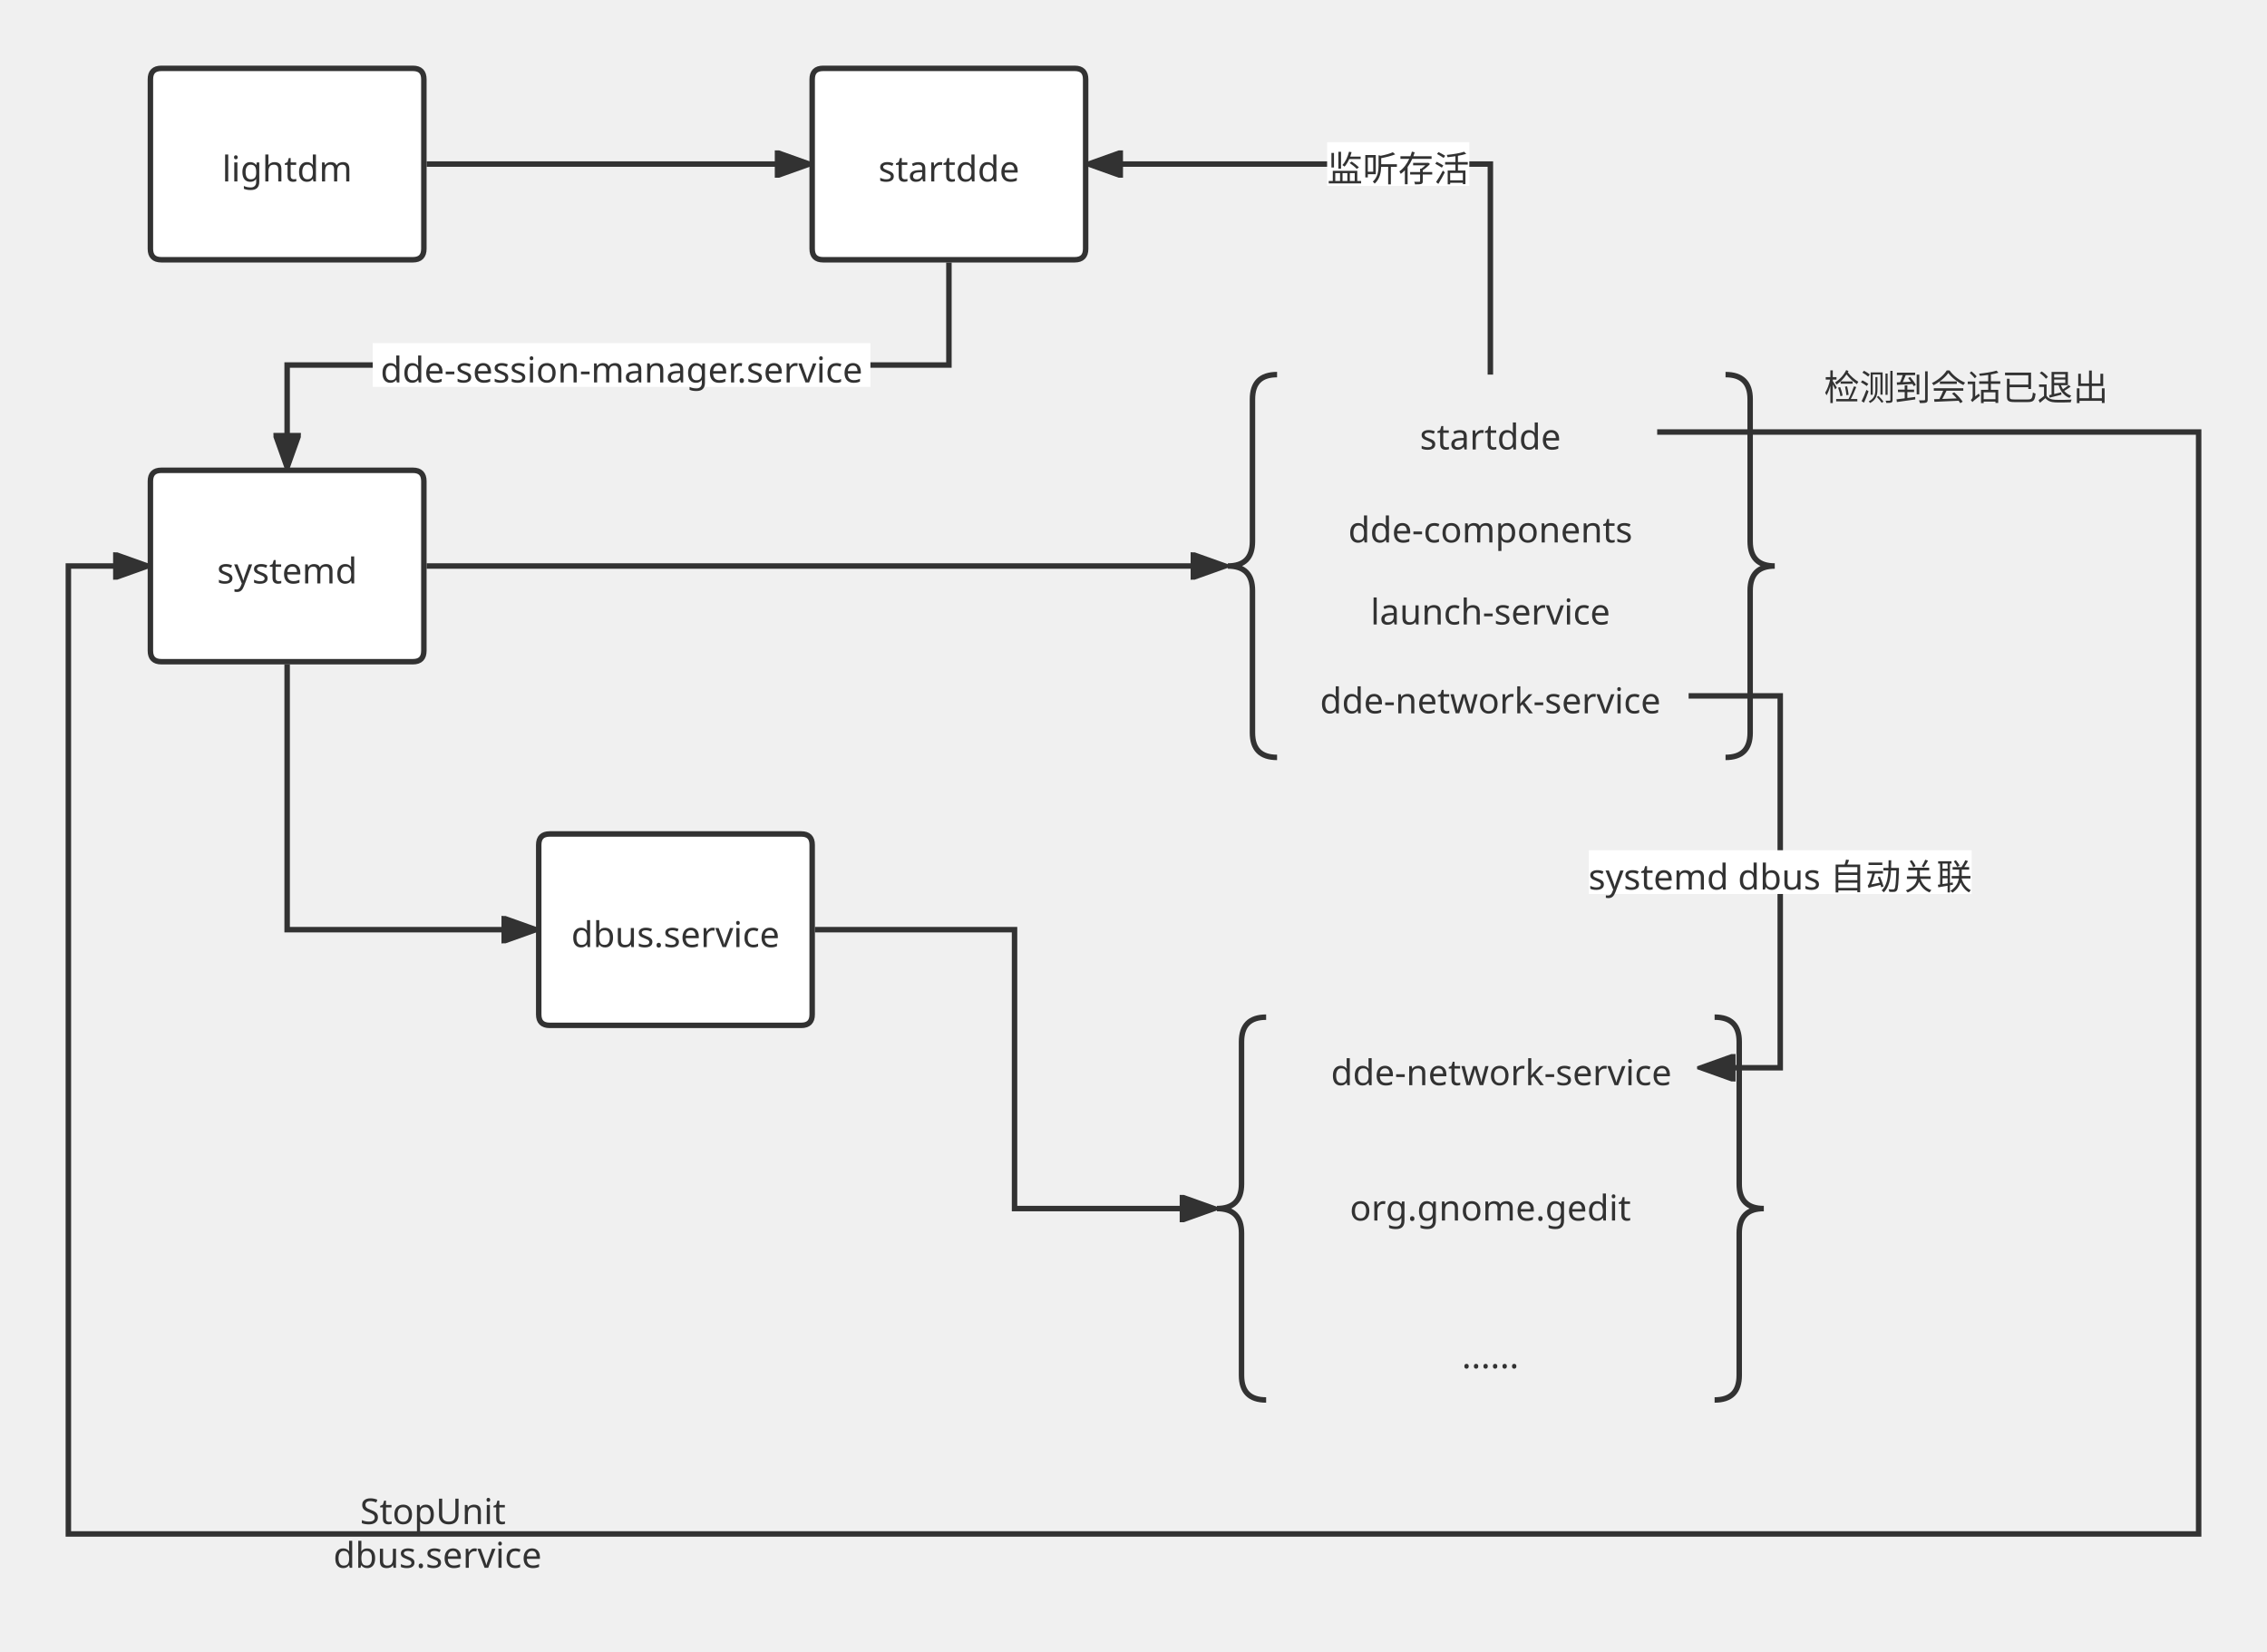
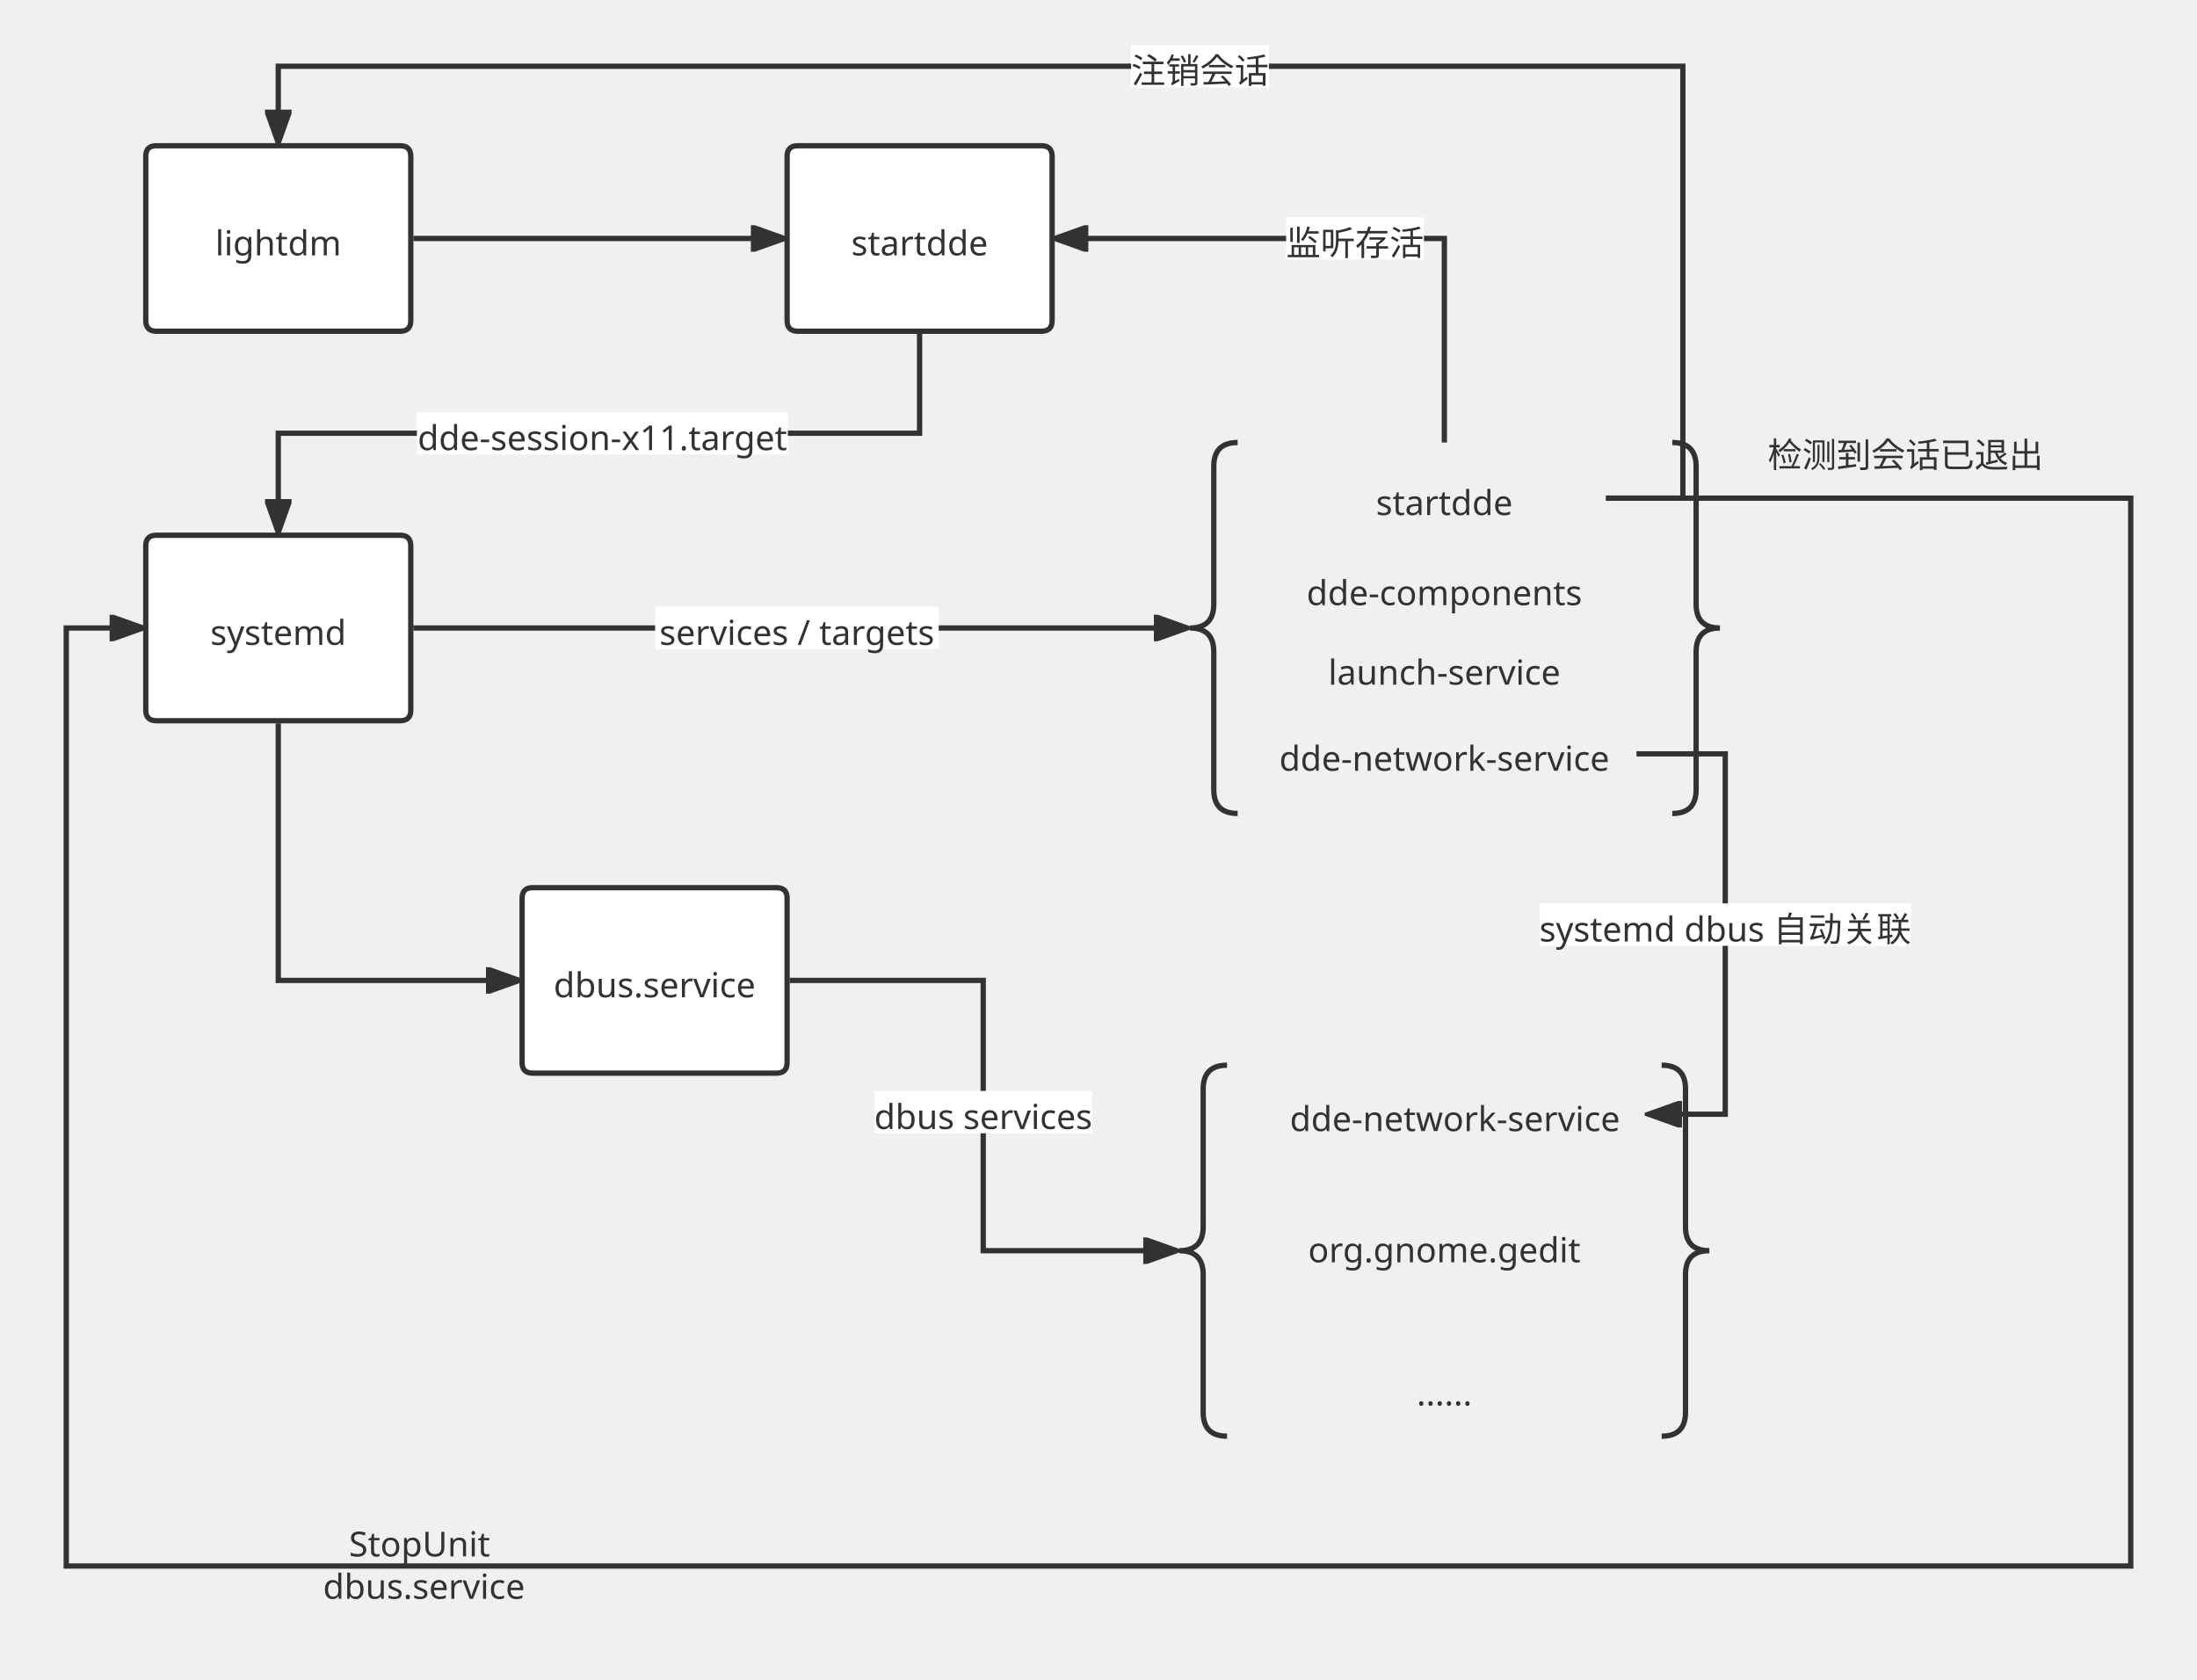
- <svg xmlns="http://www.w3.org/2000/svg" id="SvgjsSvg1006" width="829" height="604" version="1.1">
+ <svg xmlns="http://www.w3.org/2000/svg" id="SvgjsSvg1006" width="829" height="634" version="1.1">
  <defs id="SvgjsDefs1007">
    <marker id="SvgjsMarker1022" markerWidth="14" markerHeight="10" refX="10" refY="5" viewBox="0 0 14 10" orient="auto" markerUnits="userSpaceOnUse" stroke-dasharray="0,0">
      <path id="SvgjsPath1023" d="M0,0 L14,5 L0,10 L0,0" fill="#323232" stroke="#323232" stroke-width="1" />
    </marker>
    <marker id="SvgjsMarker1032" markerWidth="14" markerHeight="10" refX="10" refY="5" viewBox="0 0 14 10" orient="auto" markerUnits="userSpaceOnUse" stroke-dasharray="0,0">
      <path id="SvgjsPath1033" d="M0,0 L14,5 L0,10 L0,0" fill="#323232" stroke="#323232" stroke-width="1" />
    </marker>
    <marker id="SvgjsMarker1046" markerWidth="14" markerHeight="10" refX="10" refY="5" viewBox="0 0 14 10" orient="auto" markerUnits="userSpaceOnUse" stroke-dasharray="0,0">
      <path id="SvgjsPath1047" d="M0,0 L14,5 L0,10 L0,0" fill="#323232" stroke="#323232" stroke-width="1" />
    </marker>
-     <marker id="SvgjsMarker1074" markerWidth="14" markerHeight="10" refX="10" refY="5" viewBox="0 0 14 10" orient="auto" markerUnits="userSpaceOnUse" stroke-dasharray="0,0">
-       <path id="SvgjsPath1075" d="M0,0 L14,5 L0,10 L0,0" fill="#323232" stroke="#323232" stroke-width="1" />
-     </marker>
    <marker id="SvgjsMarker1078" markerWidth="14" markerHeight="10" refX="10" refY="5" viewBox="0 0 14 10" orient="auto" markerUnits="userSpaceOnUse" stroke-dasharray="0,0">
      <path id="SvgjsPath1079" d="M0,0 L14,5 L0,10 L0,0" fill="#323232" stroke="#323232" stroke-width="1" />
    </marker>
-     <marker id="SvgjsMarker1086" markerWidth="14" markerHeight="10" refX="10" refY="5" viewBox="0 0 14 10" orient="auto" markerUnits="userSpaceOnUse" stroke-dasharray="0,0">
-       <path id="SvgjsPath1087" d="M0,0 L14,5 L0,10 L0,0" fill="#323232" stroke="#323232" stroke-width="1" />
-     </marker>
-     <marker id="SvgjsMarker1114" markerWidth="14" markerHeight="10" refX="10" refY="5" viewBox="0 0 14 10" orient="auto" markerUnits="userSpaceOnUse" stroke-dasharray="0,0">
-       <path id="SvgjsPath1115" d="M0,0 L14,5 L0,10 L0,0" fill="#323232" stroke="#323232" stroke-width="1" />
-     </marker>
-     <marker id="SvgjsMarker1128" markerWidth="14" markerHeight="10" refX="10" refY="5" viewBox="0 0 14 10" orient="auto" markerUnits="userSpaceOnUse" stroke-dasharray="0,0">
-       <path id="SvgjsPath1129" d="M0,0 L14,5 L0,10 L0,0" fill="#323232" stroke="#323232" stroke-width="1" />
+     <marker id="SvgjsMarker1082" markerWidth="14" markerHeight="10" refX="10" refY="5" viewBox="0 0 14 10" orient="auto" markerUnits="userSpaceOnUse" stroke-dasharray="0,0">
+       <path id="SvgjsPath1083" d="M0,0 L14,5 L0,10 L0,0" fill="#323232" stroke="#323232" stroke-width="1" />
+     </marker>
+     <marker id="SvgjsMarker1090" markerWidth="14" markerHeight="10" refX="10" refY="5" viewBox="0 0 14 10" orient="auto" markerUnits="userSpaceOnUse" stroke-dasharray="0,0">
+       <path id="SvgjsPath1091" d="M0,0 L14,5 L0,10 L0,0" fill="#323232" stroke="#323232" stroke-width="1" />
+     </marker>
+     <marker id="SvgjsMarker1122" markerWidth="14" markerHeight="10" refX="10" refY="5" viewBox="0 0 14 10" orient="auto" markerUnits="userSpaceOnUse" stroke-dasharray="0,0">
+       <path id="SvgjsPath1123" d="M0,0 L14,5 L0,10 L0,0" fill="#323232" stroke="#323232" stroke-width="1" />
+     </marker>
+     <marker id="SvgjsMarker1136" markerWidth="14" markerHeight="10" refX="10" refY="5" viewBox="0 0 14 10" orient="auto" markerUnits="userSpaceOnUse" stroke-dasharray="0,0">
+       <path id="SvgjsPath1137" d="M0,0 L14,5 L0,10 L0,0" fill="#323232" stroke="#323232" stroke-width="1" />
+     </marker>
+     <marker id="SvgjsMarker1154" markerWidth="14" markerHeight="10" refX="10" refY="5" viewBox="0 0 14 10" orient="auto" markerUnits="userSpaceOnUse" stroke-dasharray="0,0">
+       <path id="SvgjsPath1155" d="M0,0 L14,5 L0,10 L0,0" fill="#323232" stroke="#323232" stroke-width="1" />
    </marker>
  </defs>
-   <g id="SvgjsG1008" transform="translate(55,25)">
+   <g id="SvgjsG1008" transform="translate(55,55)">
    <path id="SvgjsPath1009" d="M 0 4Q 0 0 4 0L 96 0Q 100 0 100 4L 100 66Q 100 70 96 70L 4 70Q 0 70 0 66Z" stroke="rgba(50,50,50,1)" stroke-width="2" fill-opacity="1" fill="#ffffff" />
    <g id="SvgjsG1010">
      <text id="SvgjsText1011" font-family="微软雅黑" text-anchor="middle" font-size="13px" width="80px" fill="#323232" font-weight="400" align="middle" lineHeight="125%" anchor="middle" family="微软雅黑" size="13px" weight="400" font-style="" opacity="1" y="25.375" transform="rotate(0)">
        <tspan id="SvgjsTspan1012" dy="16" x="50">
          <tspan id="SvgjsTspan1013" style="text-decoration:;">lightdm</tspan>
        </tspan>
      </text>
    </g>
  </g>
-   <g id="SvgjsG1014" transform="translate(55,172)">
+   <g id="SvgjsG1014" transform="translate(55,202)">
    <path id="SvgjsPath1015" d="M 0 4Q 0 0 4 0L 96 0Q 100 0 100 4L 100 66Q 100 70 96 70L 4 70Q 0 70 0 66Z" stroke="rgba(50,50,50,1)" stroke-width="2" fill-opacity="1" fill="#ffffff" />
    <g id="SvgjsG1016">
      <text id="SvgjsText1017" font-family="微软雅黑" text-anchor="middle" font-size="13px" width="80px" fill="#323232" font-weight="400" align="middle" lineHeight="125%" anchor="middle" family="微软雅黑" size="13px" weight="400" font-style="" opacity="1" y="25.375" transform="rotate(0)">
        <tspan id="SvgjsTspan1018" dy="16" x="50">
          <tspan id="SvgjsTspan1019" style="text-decoration:;">systemd</tspan>
        </tspan>
      </text>
    </g>
  </g>
  <g id="SvgjsG1020">
-     <path id="SvgjsPath1021" d="M156 60L226 60L226 60L293.4 60" stroke="#323232" stroke-width="2" fill="none" marker-end="url(#SvgjsMarker1022)" />
-   </g>
-   <g id="SvgjsG1024" transform="translate(297,25)">
+     <path id="SvgjsPath1021" d="M156 90L226 90L226 90L293.4 90" stroke="#323232" stroke-width="2" fill="none" marker-end="url(#SvgjsMarker1022)" />
+   </g>
+   <g id="SvgjsG1024" transform="translate(297,55)">
    <path id="SvgjsPath1025" d="M 0 4Q 0 0 4 0L 96 0Q 100 0 100 4L 100 66Q 100 70 96 70L 4 70Q 0 70 0 66Z" stroke="rgba(50,50,50,1)" stroke-width="2" fill-opacity="1" fill="#ffffff" />
    <g id="SvgjsG1026">
      <text id="SvgjsText1027" font-family="微软雅黑" text-anchor="middle" font-size="13px" width="80px" fill="#323232" font-weight="400" align="middle" lineHeight="125%" anchor="middle" family="微软雅黑" size="13px" weight="400" font-style="" opacity="1" y="25.375" transform="rotate(0)">
        <tspan id="SvgjsTspan1028" dy="16" x="50">
          <tspan id="SvgjsTspan1029" style="text-decoration:;">startdde</tspan>
        </tspan>
      </text>
    </g>
  </g>
  <g id="SvgjsG1030">
-     <path id="SvgjsPath1031" d="M347 96L347 133.5L105 133.5L105 168.4" stroke="#323232" stroke-width="2" fill="none" marker-end="url(#SvgjsMarker1032)" />
-     <rect id="SvgjsRect1034" width="182" height="16" x="136.3" y="125.5" fill="#ffffff" />
-     <text id="SvgjsText1035" font-family="微软雅黑" text-anchor="middle" font-size="13px" width="182px" fill="#323232" font-weight="400" align="top" lineHeight="16px" anchor="middle" family="微软雅黑" size="13px" weight="400" font-style="" opacity="1" y="123.875" transform="rotate(0)">
+     <path id="SvgjsPath1031" d="M347 126L347 163.5L105 163.5L105 198.4" stroke="#323232" stroke-width="2" fill="none" marker-end="url(#SvgjsMarker1032)" />
+     <rect id="SvgjsRect1034" width="140" height="16" x="157.3" y="155.5" fill="#ffffff" />
+     <text id="SvgjsText1035" font-family="微软雅黑" text-anchor="middle" font-size="13px" width="140px" fill="#323232" font-weight="400" align="top" lineHeight="16px" anchor="middle" family="微软雅黑" size="13px" weight="400" font-style="" opacity="1" y="153.875" transform="rotate(0)">
      <tspan id="SvgjsTspan1036" dy="16" x="227.3">
-         <tspan id="SvgjsTspan1037" style="text-decoration:;">dde-session-manager.service</tspan>
-       </tspan>
-     </text>
-   </g>
-   <g id="SvgjsG1038" transform="translate(449,137)">
+         <tspan id="SvgjsTspan1037" style="text-decoration:;">dde-session-x11.target</tspan>
+       </tspan>
+     </text>
+   </g>
+   <g id="SvgjsG1038" transform="translate(449,167)">
    <path id="SvgjsPath1039" d="M 18 0Q 9 0 9 9L 9 61Q 9 70 0 70Q 9 70 9 79L 9 131Q 9 140 18 140" stroke="rgba(50,50,50,1)" stroke-width="2" fill="none" />
    <path id="SvgjsPath1040" d="M 182 140Q 191 140 191 131L 191 79Q 191 70 200 70Q 191 70 191 61L 191 9Q 191 0 182 0" stroke="rgba(50,50,50,1)" stroke-width="2" fill="none" />
    <path id="SvgjsPath1041" d="M 0 0L 200 0L 200 140L 0 140Z" stroke="none" fill="none" />
    <g id="SvgjsG1042">
      <text id="SvgjsText1043" font-family="微软雅黑" text-anchor="middle" font-size="13px" width="180px" fill="#323232" font-weight="400" align="middle" lineHeight="125%" anchor="middle" family="微软雅黑" size="13px" weight="400" font-style="" opacity="1" y="60.375" transform="rotate(0)" />
    </g>
  </g>
  <g id="SvgjsG1044">
-     <path id="SvgjsPath1045" d="M156 207L302 207L302 207L445.4 207" stroke="#323232" stroke-width="2" fill="none" marker-end="url(#SvgjsMarker1046)" />
-   </g>
-   <g id="SvgjsG1048" transform="translate(485,138)">
-     <path id="SvgjsPath1049" d="M 0 0L 120 0L 120 40L 0 40Z" stroke="none" fill="none" />
-     <g id="SvgjsG1050">
-       <text id="SvgjsText1051" font-family="微软雅黑" text-anchor="middle" font-size="13px" width="120px" fill="#323232" font-weight="400" align="middle" lineHeight="125%" anchor="middle" family="微软雅黑" size="13px" weight="400" font-style="" opacity="1" y="10.375" transform="rotate(0)">
-         <tspan id="SvgjsTspan1052" dy="16" x="60">
-           <tspan id="SvgjsTspan1053" style="text-decoration:;">startdde</tspan>
-         </tspan>
-       </text>
-     </g>
-   </g>
-   <g id="SvgjsG1054" transform="translate(485,172)">
-     <path id="SvgjsPath1055" d="M 0 0L 120 0L 120 40L 0 40Z" stroke="none" fill="none" />
-     <g id="SvgjsG1056">
-       <text id="SvgjsText1057" font-family="微软雅黑" text-anchor="middle" font-size="13px" width="120px" fill="#323232" font-weight="400" align="middle" lineHeight="125%" anchor="middle" family="微软雅黑" size="13px" weight="400" font-style="" opacity="1" y="10.375" transform="rotate(0)">
-         <tspan id="SvgjsTspan1058" dy="16" x="60">
-           <tspan id="SvgjsTspan1059" style="text-decoration:;">dde-components</tspan>
-         </tspan>
-       </text>
-     </g>
-   </g>
-   <g id="SvgjsG1060" transform="translate(485,202)">
-     <path id="SvgjsPath1061" d="M 0 0L 120 0L 120 40L 0 40Z" stroke="none" fill="none" />
-     <g id="SvgjsG1062">
-       <text id="SvgjsText1063" font-family="微软雅黑" text-anchor="middle" font-size="13px" width="120px" fill="#323232" font-weight="400" align="middle" lineHeight="125%" anchor="middle" family="微软雅黑" size="13px" weight="400" font-style="" opacity="1" y="10.375" transform="rotate(0)">
-         <tspan id="SvgjsTspan1064" dy="16" x="60">
-           <tspan id="SvgjsTspan1065" style="text-decoration:;">launch-service</tspan>
-         </tspan>
-       </text>
-     </g>
-   </g>
-   <g id="SvgjsG1066" transform="translate(197,305)">
-     <path id="SvgjsPath1067" d="M 0 4Q 0 0 4 0L 96 0Q 100 0 100 4L 100 66Q 100 70 96 70L 4 70Q 0 70 0 66Z" stroke="rgba(50,50,50,1)" stroke-width="2" fill-opacity="1" fill="#ffffff" />
-     <g id="SvgjsG1068">
-       <text id="SvgjsText1069" font-family="微软雅黑" text-anchor="middle" font-size="13px" width="80px" fill="#323232" font-weight="400" align="middle" lineHeight="125%" anchor="middle" family="微软雅黑" size="13px" weight="400" font-style="" opacity="1" y="25.375" transform="rotate(0)">
-         <tspan id="SvgjsTspan1070" dy="16" x="50">
-           <tspan id="SvgjsTspan1071" style="text-decoration:;">dbus.service</tspan>
-         </tspan>
-       </text>
-     </g>
-   </g>
-   <g id="SvgjsG1072">
-     <path id="SvgjsPath1073" d="M105 243L105 340L193.4 340" stroke="#323232" stroke-width="2" fill="none" marker-end="url(#SvgjsMarker1074)" />
+     <path id="SvgjsPath1045" d="M156 237L302 237L302 237L445.4 237" stroke="#323232" stroke-width="2" fill="none" marker-end="url(#SvgjsMarker1046)" />
+     <rect id="SvgjsRect1048" width="107" height="16" x="247.2" y="229" fill="#ffffff" />
+     <text id="SvgjsText1049" font-family="微软雅黑" text-anchor="middle" font-size="13px" width="107px" fill="#323232" font-weight="400" align="top" lineHeight="16px" anchor="middle" family="微软雅黑" size="13px" weight="400" font-style="" opacity="1" y="227.375" transform="rotate(0)">
+       <tspan id="SvgjsTspan1050" dy="16" x="300.7">
+         <tspan id="SvgjsTspan1051" style="text-decoration:;">services / targets</tspan>
+       </tspan>
+     </text>
+   </g>
+   <g id="SvgjsG1052" transform="translate(485,168)">
+     <path id="SvgjsPath1053" d="M 0 0L 120 0L 120 40L 0 40Z" stroke="none" fill="none" />
+     <g id="SvgjsG1054">
+       <text id="SvgjsText1055" font-family="微软雅黑" text-anchor="middle" font-size="13px" width="120px" fill="#323232" font-weight="400" align="middle" lineHeight="125%" anchor="middle" family="微软雅黑" size="13px" weight="400" font-style="" opacity="1" y="10.375" transform="rotate(0)">
+         <tspan id="SvgjsTspan1056" dy="16" x="60">
+           <tspan id="SvgjsTspan1057" style="text-decoration:;">startdde</tspan>
+         </tspan>
+       </text>
+     </g>
+   </g>
+   <g id="SvgjsG1058" transform="translate(485,202)">
+     <path id="SvgjsPath1059" d="M 0 0L 120 0L 120 40L 0 40Z" stroke="none" fill="none" />
+     <g id="SvgjsG1060">
+       <text id="SvgjsText1061" font-family="微软雅黑" text-anchor="middle" font-size="13px" width="120px" fill="#323232" font-weight="400" align="middle" lineHeight="125%" anchor="middle" family="微软雅黑" size="13px" weight="400" font-style="" opacity="1" y="10.375" transform="rotate(0)">
+         <tspan id="SvgjsTspan1062" dy="16" x="60">
+           <tspan id="SvgjsTspan1063" style="text-decoration:;">dde-components</tspan>
+         </tspan>
+       </text>
+     </g>
+   </g>
+   <g id="SvgjsG1064" transform="translate(485,232)">
+     <path id="SvgjsPath1065" d="M 0 0L 120 0L 120 40L 0 40Z" stroke="none" fill="none" />
+     <g id="SvgjsG1066">
+       <text id="SvgjsText1067" font-family="微软雅黑" text-anchor="middle" font-size="13px" width="120px" fill="#323232" font-weight="400" align="middle" lineHeight="125%" anchor="middle" family="微软雅黑" size="13px" weight="400" font-style="" opacity="1" y="10.375" transform="rotate(0)">
+         <tspan id="SvgjsTspan1068" dy="16" x="60">
+           <tspan id="SvgjsTspan1069" style="text-decoration:;">launch-service</tspan>
+         </tspan>
+       </text>
+     </g>
+   </g>
+   <g id="SvgjsG1070" transform="translate(197,335)">
+     <path id="SvgjsPath1071" d="M 0 4Q 0 0 4 0L 96 0Q 100 0 100 4L 100 66Q 100 70 96 70L 4 70Q 0 70 0 66Z" stroke="rgba(50,50,50,1)" stroke-width="2" fill-opacity="1" fill="#ffffff" />
+     <g id="SvgjsG1072">
+       <text id="SvgjsText1073" font-family="微软雅黑" text-anchor="middle" font-size="13px" width="80px" fill="#323232" font-weight="400" align="middle" lineHeight="125%" anchor="middle" family="微软雅黑" size="13px" weight="400" font-style="" opacity="1" y="25.375" transform="rotate(0)">
+         <tspan id="SvgjsTspan1074" dy="16" x="50">
+           <tspan id="SvgjsTspan1075" style="text-decoration:;">dbus.service</tspan>
+         </tspan>
+       </text>
+     </g>
  </g>
  <g id="SvgjsG1076">
-     <path id="SvgjsPath1077" d="M545 137L545 60L400.6 60" stroke="#323232" stroke-width="2" fill="none" marker-end="url(#SvgjsMarker1078)" />
-     <rect id="SvgjsRect1080" width="52" height="16" x="485.3" y="52" fill="#ffffff" />
-     <text id="SvgjsText1081" font-family="微软雅黑" text-anchor="middle" font-size="13px" width="52px" fill="#323232" font-weight="400" align="top" lineHeight="16px" anchor="middle" family="微软雅黑" size="13px" weight="400" font-style="" opacity="1" y="50.375" transform="rotate(0)">
-       <tspan id="SvgjsTspan1082" dy="16" x="511.3">
-         <tspan id="SvgjsTspan1083" style="text-decoration:;">监听存活</tspan>
-       </tspan>
-     </text>
-   </g>
-   <g id="SvgjsG1084">
-     <path id="SvgjsPath1085" d="M298 340L371 340L371 442L441.4 442" stroke="#323232" stroke-width="2" fill="none" marker-end="url(#SvgjsMarker1086)" />
-   </g>
-   <g id="SvgjsG1088" transform="translate(445,372)">
-     <path id="SvgjsPath1089" d="M 18 0Q 9 0 9 9L 9 61Q 9 70 0 70Q 9 70 9 79L 9 131Q 9 140 18 140" stroke="rgba(50,50,50,1)" stroke-width="2" fill="none" />
-     <path id="SvgjsPath1090" d="M 182 140Q 191 140 191 131L 191 79Q 191 70 200 70Q 191 70 191 61L 191 9Q 191 0 182 0" stroke="rgba(50,50,50,1)" stroke-width="2" fill="none" />
-     <path id="SvgjsPath1091" d="M 0 0L 200 0L 200 140L 0 140Z" stroke="none" fill="none" />
-     <g id="SvgjsG1092">
-       <text id="SvgjsText1093" font-family="微软雅黑" text-anchor="middle" font-size="13px" width="180px" fill="#323232" font-weight="400" align="middle" lineHeight="125%" anchor="middle" family="微软雅黑" size="13px" weight="400" font-style="" opacity="1" y="60.375" transform="rotate(0)" />
-     </g>
-   </g>
-   <g id="SvgjsG1094" transform="translate(485,420)">
-     <path id="SvgjsPath1095" d="M 0 0L 120 0L 120 40L 0 40Z" stroke="none" fill="none" />
-     <g id="SvgjsG1096">
-       <text id="SvgjsText1097" font-family="微软雅黑" text-anchor="middle" font-size="13px" width="120px" fill="#323232" font-weight="400" align="middle" lineHeight="125%" anchor="middle" family="微软雅黑" size="13px" weight="400" font-style="" opacity="1" y="10.375" transform="rotate(0)">
-         <tspan id="SvgjsTspan1098" dy="16" x="60">
-           <tspan id="SvgjsTspan1099" style="text-decoration:;">org.gnome.gedit</tspan>
-         </tspan>
-       </text>
-     </g>
-   </g>
-   <g id="SvgjsG1100" transform="translate(477,375)">
-     <path id="SvgjsPath1101" d="M 0 0L 144 0L 144 31L 0 31Z" stroke="none" fill="none" />
-     <g id="SvgjsG1102">
-       <text id="SvgjsText1103" font-family="微软雅黑" text-anchor="middle" font-size="13px" width="144px" fill="#323232" font-weight="400" align="middle" lineHeight="125%" anchor="middle" family="微软雅黑" size="13px" weight="400" font-style="" opacity="1" y="5.875" transform="rotate(0)">
-         <tspan id="SvgjsTspan1104" dy="16" x="72">
-           <tspan id="SvgjsTspan1105" style="text-decoration:;">dde-network-service</tspan>
-         </tspan>
-       </text>
-     </g>
-   </g>
-   <g id="SvgjsG1106" transform="translate(473.5,237)">
-     <path id="SvgjsPath1107" d="M 0 0L 143 0L 143 35L 0 35Z" stroke="none" fill="none" />
-     <g id="SvgjsG1108">
-       <text id="SvgjsText1109" font-family="微软雅黑" text-anchor="middle" font-size="13px" width="143px" fill="#323232" font-weight="400" align="middle" lineHeight="125%" anchor="middle" family="微软雅黑" size="13px" weight="400" font-style="" opacity="1" y="7.875" transform="rotate(0)">
-         <tspan id="SvgjsTspan1110" dy="16" x="71.5">
-           <tspan id="SvgjsTspan1111" style="text-decoration:;">dde-network-service</tspan>
-         </tspan>
-       </text>
-     </g>
-   </g>
-   <g id="SvgjsG1112">
-     <path id="SvgjsPath1113" d="M617.5 254.5L651 254.5L651 390.5L624.6 390.5" stroke="#323232" stroke-width="2" fill="none" marker-end="url(#SvgjsMarker1114)" />
-     <rect id="SvgjsRect1116" width="140" height="16" x="581" y="310.95" fill="#ffffff" />
-     <text id="SvgjsText1117" font-family="微软雅黑" text-anchor="middle" font-size="13px" width="140px" fill="#323232" font-weight="400" align="top" lineHeight="16px" anchor="middle" family="微软雅黑" size="13px" weight="400" font-style="" opacity="1" y="309.325" transform="rotate(0)">
-       <tspan id="SvgjsTspan1118" dy="16" x="651">
-         <tspan id="SvgjsTspan1119" style="text-decoration:;">systemd dbus 自动关联</tspan>
-       </tspan>
-     </text>
-   </g>
-   <g id="SvgjsG1120" transform="translate(485,474)">
-     <path id="SvgjsPath1121" d="M 0 0L 120 0L 120 40L 0 40Z" stroke="none" fill="none" />
-     <g id="SvgjsG1122">
-       <text id="SvgjsText1123" font-family="微软雅黑" text-anchor="middle" font-size="13px" width="120px" fill="#323232" font-weight="400" align="middle" lineHeight="125%" anchor="middle" family="微软雅黑" size="13px" weight="400" font-style="" opacity="1" y="10.375" transform="rotate(0)">
-         <tspan id="SvgjsTspan1124" dy="16" x="60">
-           <tspan id="SvgjsTspan1125" style="text-decoration:;">......</tspan>
-         </tspan>
-       </text>
-     </g>
-   </g>
-   <g id="SvgjsG1126">
-     <path id="SvgjsPath1127" d="M606 158L804 158L804 561L25 561L25 207L51.4 207" stroke="#323232" stroke-width="2" fill="none" marker-end="url(#SvgjsMarker1128)" />
-   </g>
-   <g id="SvgjsG1130" transform="translate(659,120)">
-     <path id="SvgjsPath1131" d="M 0 0L 120 0L 120 40L 0 40Z" stroke="none" fill="none" />
-     <g id="SvgjsG1132">
-       <text id="SvgjsText1133" font-family="微软雅黑" text-anchor="middle" font-size="13px" width="120px" fill="#323232" font-weight="400" align="middle" lineHeight="125%" anchor="middle" family="微软雅黑" size="13px" weight="400" font-style="" opacity="1" y="10.375" transform="rotate(0)">
-         <tspan id="SvgjsTspan1134" dy="16" x="60">
-           <tspan id="SvgjsTspan1135" style="text-decoration:;">检测到会话已退出</tspan>
-         </tspan>
-       </text>
-     </g>
-   </g>
-   <g id="SvgjsG1136" transform="translate(100,539)">
-     <path id="SvgjsPath1137" d="M 0 0L 120 0L 120 40L 0 40Z" stroke="none" fill="none" />
-     <g id="SvgjsG1138">
-       <text id="SvgjsText1139" font-family="微软雅黑" text-anchor="middle" font-size="13px" width="120px" fill="#323232" font-weight="400" align="middle" lineHeight="125%" anchor="middle" family="微软雅黑" size="13px" weight="400" font-style="" opacity="1" y="2.375" transform="rotate(0)">
-         <tspan id="SvgjsTspan1140" dy="16" x="60">
-           <tspan id="SvgjsTspan1141" style="text-decoration:;">StopUnit </tspan>
-         </tspan>
+     <path id="SvgjsPath1077" d="M105 273L105 370L193.4 370" stroke="#323232" stroke-width="2" fill="none" marker-end="url(#SvgjsMarker1078)" />
+   </g>
+   <g id="SvgjsG1080">
+     <path id="SvgjsPath1081" d="M545 167L545 90L400.6 90" stroke="#323232" stroke-width="2" fill="none" marker-end="url(#SvgjsMarker1082)" />
+     <rect id="SvgjsRect1084" width="52" height="16" x="485.3" y="82" fill="#ffffff" />
+     <text id="SvgjsText1085" font-family="微软雅黑" text-anchor="middle" font-size="13px" width="52px" fill="#323232" font-weight="400" align="top" lineHeight="16px" anchor="middle" family="微软雅黑" size="13px" weight="400" font-style="" opacity="1" y="80.375" transform="rotate(0)">
+       <tspan id="SvgjsTspan1086" dy="16" x="511.3">
+         <tspan id="SvgjsTspan1087" style="text-decoration:;">监听存活</tspan>
+       </tspan>
+     </text>
+   </g>
+   <g id="SvgjsG1088">
+     <path id="SvgjsPath1089" d="M298 370L371 370L371 472L441.4 472" stroke="#323232" stroke-width="2" fill="none" marker-end="url(#SvgjsMarker1090)" />
+     <rect id="SvgjsRect1092" width="82" height="16" x="330" y="411.7" fill="#ffffff" />
+     <text id="SvgjsText1093" font-family="微软雅黑" text-anchor="middle" font-size="13px" width="82px" fill="#323232" font-weight="400" align="top" lineHeight="16px" anchor="middle" family="微软雅黑" size="13px" weight="400" font-style="" opacity="1" y="410.075" transform="rotate(0)">
+       <tspan id="SvgjsTspan1094" dy="16" x="371">
+         <tspan id="SvgjsTspan1095" style="text-decoration:;">dbus services</tspan>
+       </tspan>
+     </text>
+   </g>
+   <g id="SvgjsG1096" transform="translate(445,402)">
+     <path id="SvgjsPath1097" d="M 18 0Q 9 0 9 9L 9 61Q 9 70 0 70Q 9 70 9 79L 9 131Q 9 140 18 140" stroke="rgba(50,50,50,1)" stroke-width="2" fill="none" />
+     <path id="SvgjsPath1098" d="M 182 140Q 191 140 191 131L 191 79Q 191 70 200 70Q 191 70 191 61L 191 9Q 191 0 182 0" stroke="rgba(50,50,50,1)" stroke-width="2" fill="none" />
+     <path id="SvgjsPath1099" d="M 0 0L 200 0L 200 140L 0 140Z" stroke="none" fill="none" />
+     <g id="SvgjsG1100">
+       <text id="SvgjsText1101" font-family="微软雅黑" text-anchor="middle" font-size="13px" width="180px" fill="#323232" font-weight="400" align="middle" lineHeight="125%" anchor="middle" family="微软雅黑" size="13px" weight="400" font-style="" opacity="1" y="60.375" transform="rotate(0)" />
+     </g>
+   </g>
+   <g id="SvgjsG1102" transform="translate(485,450)">
+     <path id="SvgjsPath1103" d="M 0 0L 120 0L 120 40L 0 40Z" stroke="none" fill="none" />
+     <g id="SvgjsG1104">
+       <text id="SvgjsText1105" font-family="微软雅黑" text-anchor="middle" font-size="13px" width="120px" fill="#323232" font-weight="400" align="middle" lineHeight="125%" anchor="middle" family="微软雅黑" size="13px" weight="400" font-style="" opacity="1" y="10.375" transform="rotate(0)">
+         <tspan id="SvgjsTspan1106" dy="16" x="60">
+           <tspan id="SvgjsTspan1107" style="text-decoration:;">org.gnome.gedit</tspan>
+         </tspan>
+       </text>
+     </g>
+   </g>
+   <g id="SvgjsG1108" transform="translate(477,405)">
+     <path id="SvgjsPath1109" d="M 0 0L 144 0L 144 31L 0 31Z" stroke="none" fill="none" />
+     <g id="SvgjsG1110">
+       <text id="SvgjsText1111" font-family="微软雅黑" text-anchor="middle" font-size="13px" width="144px" fill="#323232" font-weight="400" align="middle" lineHeight="125%" anchor="middle" family="微软雅黑" size="13px" weight="400" font-style="" opacity="1" y="5.875" transform="rotate(0)">
+         <tspan id="SvgjsTspan1112" dy="16" x="72">
+           <tspan id="SvgjsTspan1113" style="text-decoration:;">dde-network-service</tspan>
+         </tspan>
+       </text>
+     </g>
+   </g>
+   <g id="SvgjsG1114" transform="translate(473.5,267)">
+     <path id="SvgjsPath1115" d="M 0 0L 143 0L 143 35L 0 35Z" stroke="none" fill="none" />
+     <g id="SvgjsG1116">
+       <text id="SvgjsText1117" font-family="微软雅黑" text-anchor="middle" font-size="13px" width="143px" fill="#323232" font-weight="400" align="middle" lineHeight="125%" anchor="middle" family="微软雅黑" size="13px" weight="400" font-style="" opacity="1" y="7.875" transform="rotate(0)">
+         <tspan id="SvgjsTspan1118" dy="16" x="71.5">
+           <tspan id="SvgjsTspan1119" style="text-decoration:;">dde-network-service</tspan>
+         </tspan>
+       </text>
+     </g>
+   </g>
+   <g id="SvgjsG1120">
+     <path id="SvgjsPath1121" d="M617.5 284.5L651 284.5L651 420.5L624.6 420.5" stroke="#323232" stroke-width="2" fill="none" marker-end="url(#SvgjsMarker1122)" />
+     <rect id="SvgjsRect1124" width="140" height="16" x="581" y="340.95" fill="#ffffff" />
+     <text id="SvgjsText1125" font-family="微软雅黑" text-anchor="middle" font-size="13px" width="140px" fill="#323232" font-weight="400" align="top" lineHeight="16px" anchor="middle" family="微软雅黑" size="13px" weight="400" font-style="" opacity="1" y="339.325" transform="rotate(0)">
+       <tspan id="SvgjsTspan1126" dy="16" x="651">
+         <tspan id="SvgjsTspan1127" style="text-decoration:;">systemd dbus 自动关联</tspan>
+       </tspan>
+     </text>
+   </g>
+   <g id="SvgjsG1128" transform="translate(485,504)">
+     <path id="SvgjsPath1129" d="M 0 0L 120 0L 120 40L 0 40Z" stroke="none" fill="none" />
+     <g id="SvgjsG1130">
+       <text id="SvgjsText1131" font-family="微软雅黑" text-anchor="middle" font-size="13px" width="120px" fill="#323232" font-weight="400" align="middle" lineHeight="125%" anchor="middle" family="微软雅黑" size="13px" weight="400" font-style="" opacity="1" y="10.375" transform="rotate(0)">
+         <tspan id="SvgjsTspan1132" dy="16" x="60">
+           <tspan id="SvgjsTspan1133" style="text-decoration:;">......</tspan>
+         </tspan>
+       </text>
+     </g>
+   </g>
+   <g id="SvgjsG1134">
+     <path id="SvgjsPath1135" d="M606 188L804 188L804 591L25 591L25 237L51.4 237" stroke="#323232" stroke-width="2" fill="none" marker-end="url(#SvgjsMarker1136)" />
+   </g>
+   <g id="SvgjsG1138" transform="translate(659,150)">
+     <path id="SvgjsPath1139" d="M 0 0L 120 0L 120 40L 0 40Z" stroke="none" fill="none" />
+     <g id="SvgjsG1140">
+       <text id="SvgjsText1141" font-family="微软雅黑" text-anchor="middle" font-size="13px" width="120px" fill="#323232" font-weight="400" align="middle" lineHeight="125%" anchor="middle" family="微软雅黑" size="13px" weight="400" font-style="" opacity="1" y="10.375" transform="rotate(0)">
        <tspan id="SvgjsTspan1142" dy="16" x="60">
-           <tspan id="SvgjsTspan1143" style="text-decoration:;">dbus.service</tspan>
-         </tspan>
-       </text>
-     </g>
+           <tspan id="SvgjsTspan1143" style="text-decoration:;">检测到会话已退出</tspan>
+         </tspan>
+       </text>
+     </g>
+   </g>
+   <g id="SvgjsG1144" transform="translate(100,569)">
+     <path id="SvgjsPath1145" d="M 0 0L 120 0L 120 40L 0 40Z" stroke="none" fill="none" />
+     <g id="SvgjsG1146">
+       <text id="SvgjsText1147" font-family="微软雅黑" text-anchor="middle" font-size="13px" width="120px" fill="#323232" font-weight="400" align="middle" lineHeight="125%" anchor="middle" family="微软雅黑" size="13px" weight="400" font-style="" opacity="1" y="2.375" transform="rotate(0)">
+         <tspan id="SvgjsTspan1148" dy="16" x="60">
+           <tspan id="SvgjsTspan1149" style="text-decoration:;">StopUnit </tspan>
+         </tspan>
+         <tspan id="SvgjsTspan1150" dy="16" x="60">
+           <tspan id="SvgjsTspan1151" style="text-decoration:;">dbus.service</tspan>
+         </tspan>
+       </text>
+     </g>
+   </g>
+   <g id="SvgjsG1152">
+     <path id="SvgjsPath1153" d="M606 188L635 188L635 25L105 25L105 51.4" stroke="#323232" stroke-width="2" fill="none" marker-end="url(#SvgjsMarker1154)" />
+     <rect id="SvgjsRect1156" width="52" height="16" x="426.8" y="17" fill="#ffffff" />
+     <text id="SvgjsText1157" font-family="微软雅黑" text-anchor="middle" font-size="13px" width="52px" fill="#323232" font-weight="400" align="top" lineHeight="16px" anchor="middle" family="微软雅黑" size="13px" weight="400" font-style="" opacity="1" y="15.375" transform="rotate(0)">
+       <tspan id="SvgjsTspan1158" dy="16" x="452.8">
+         <tspan id="SvgjsTspan1159" style="text-decoration:;">注销会话</tspan>
+       </tspan>
+     </text>
  </g>
</svg>
